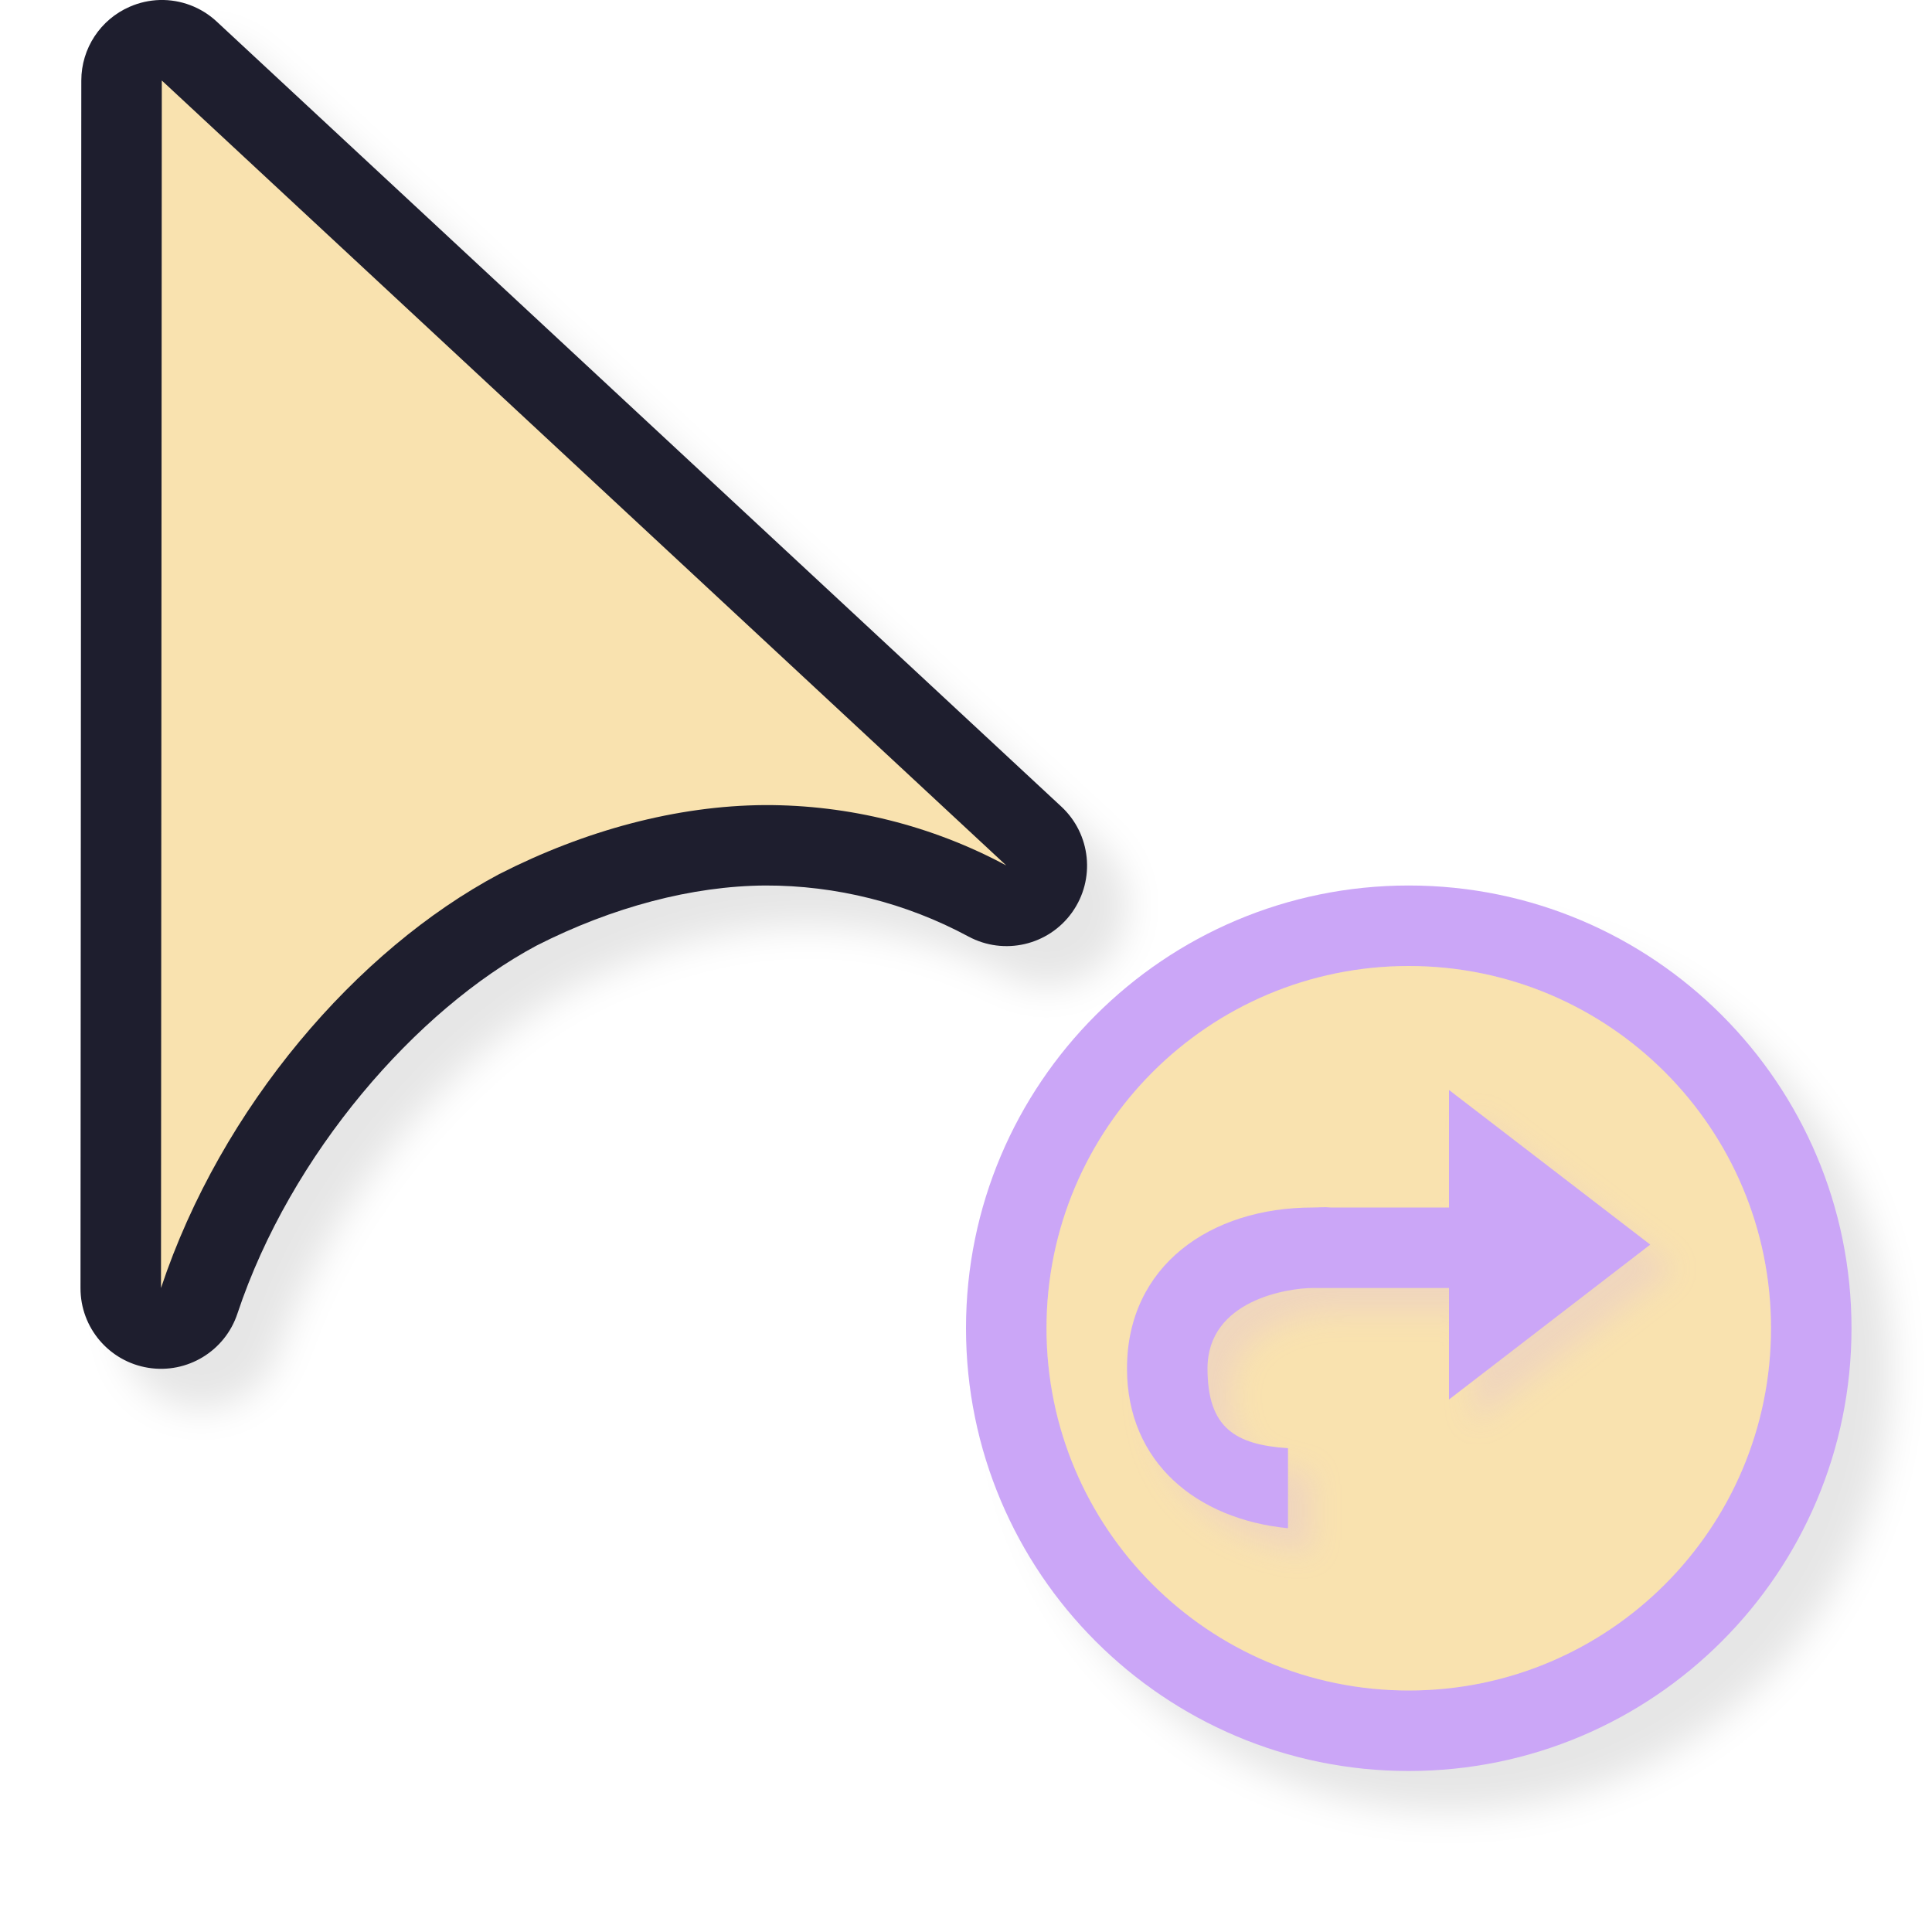
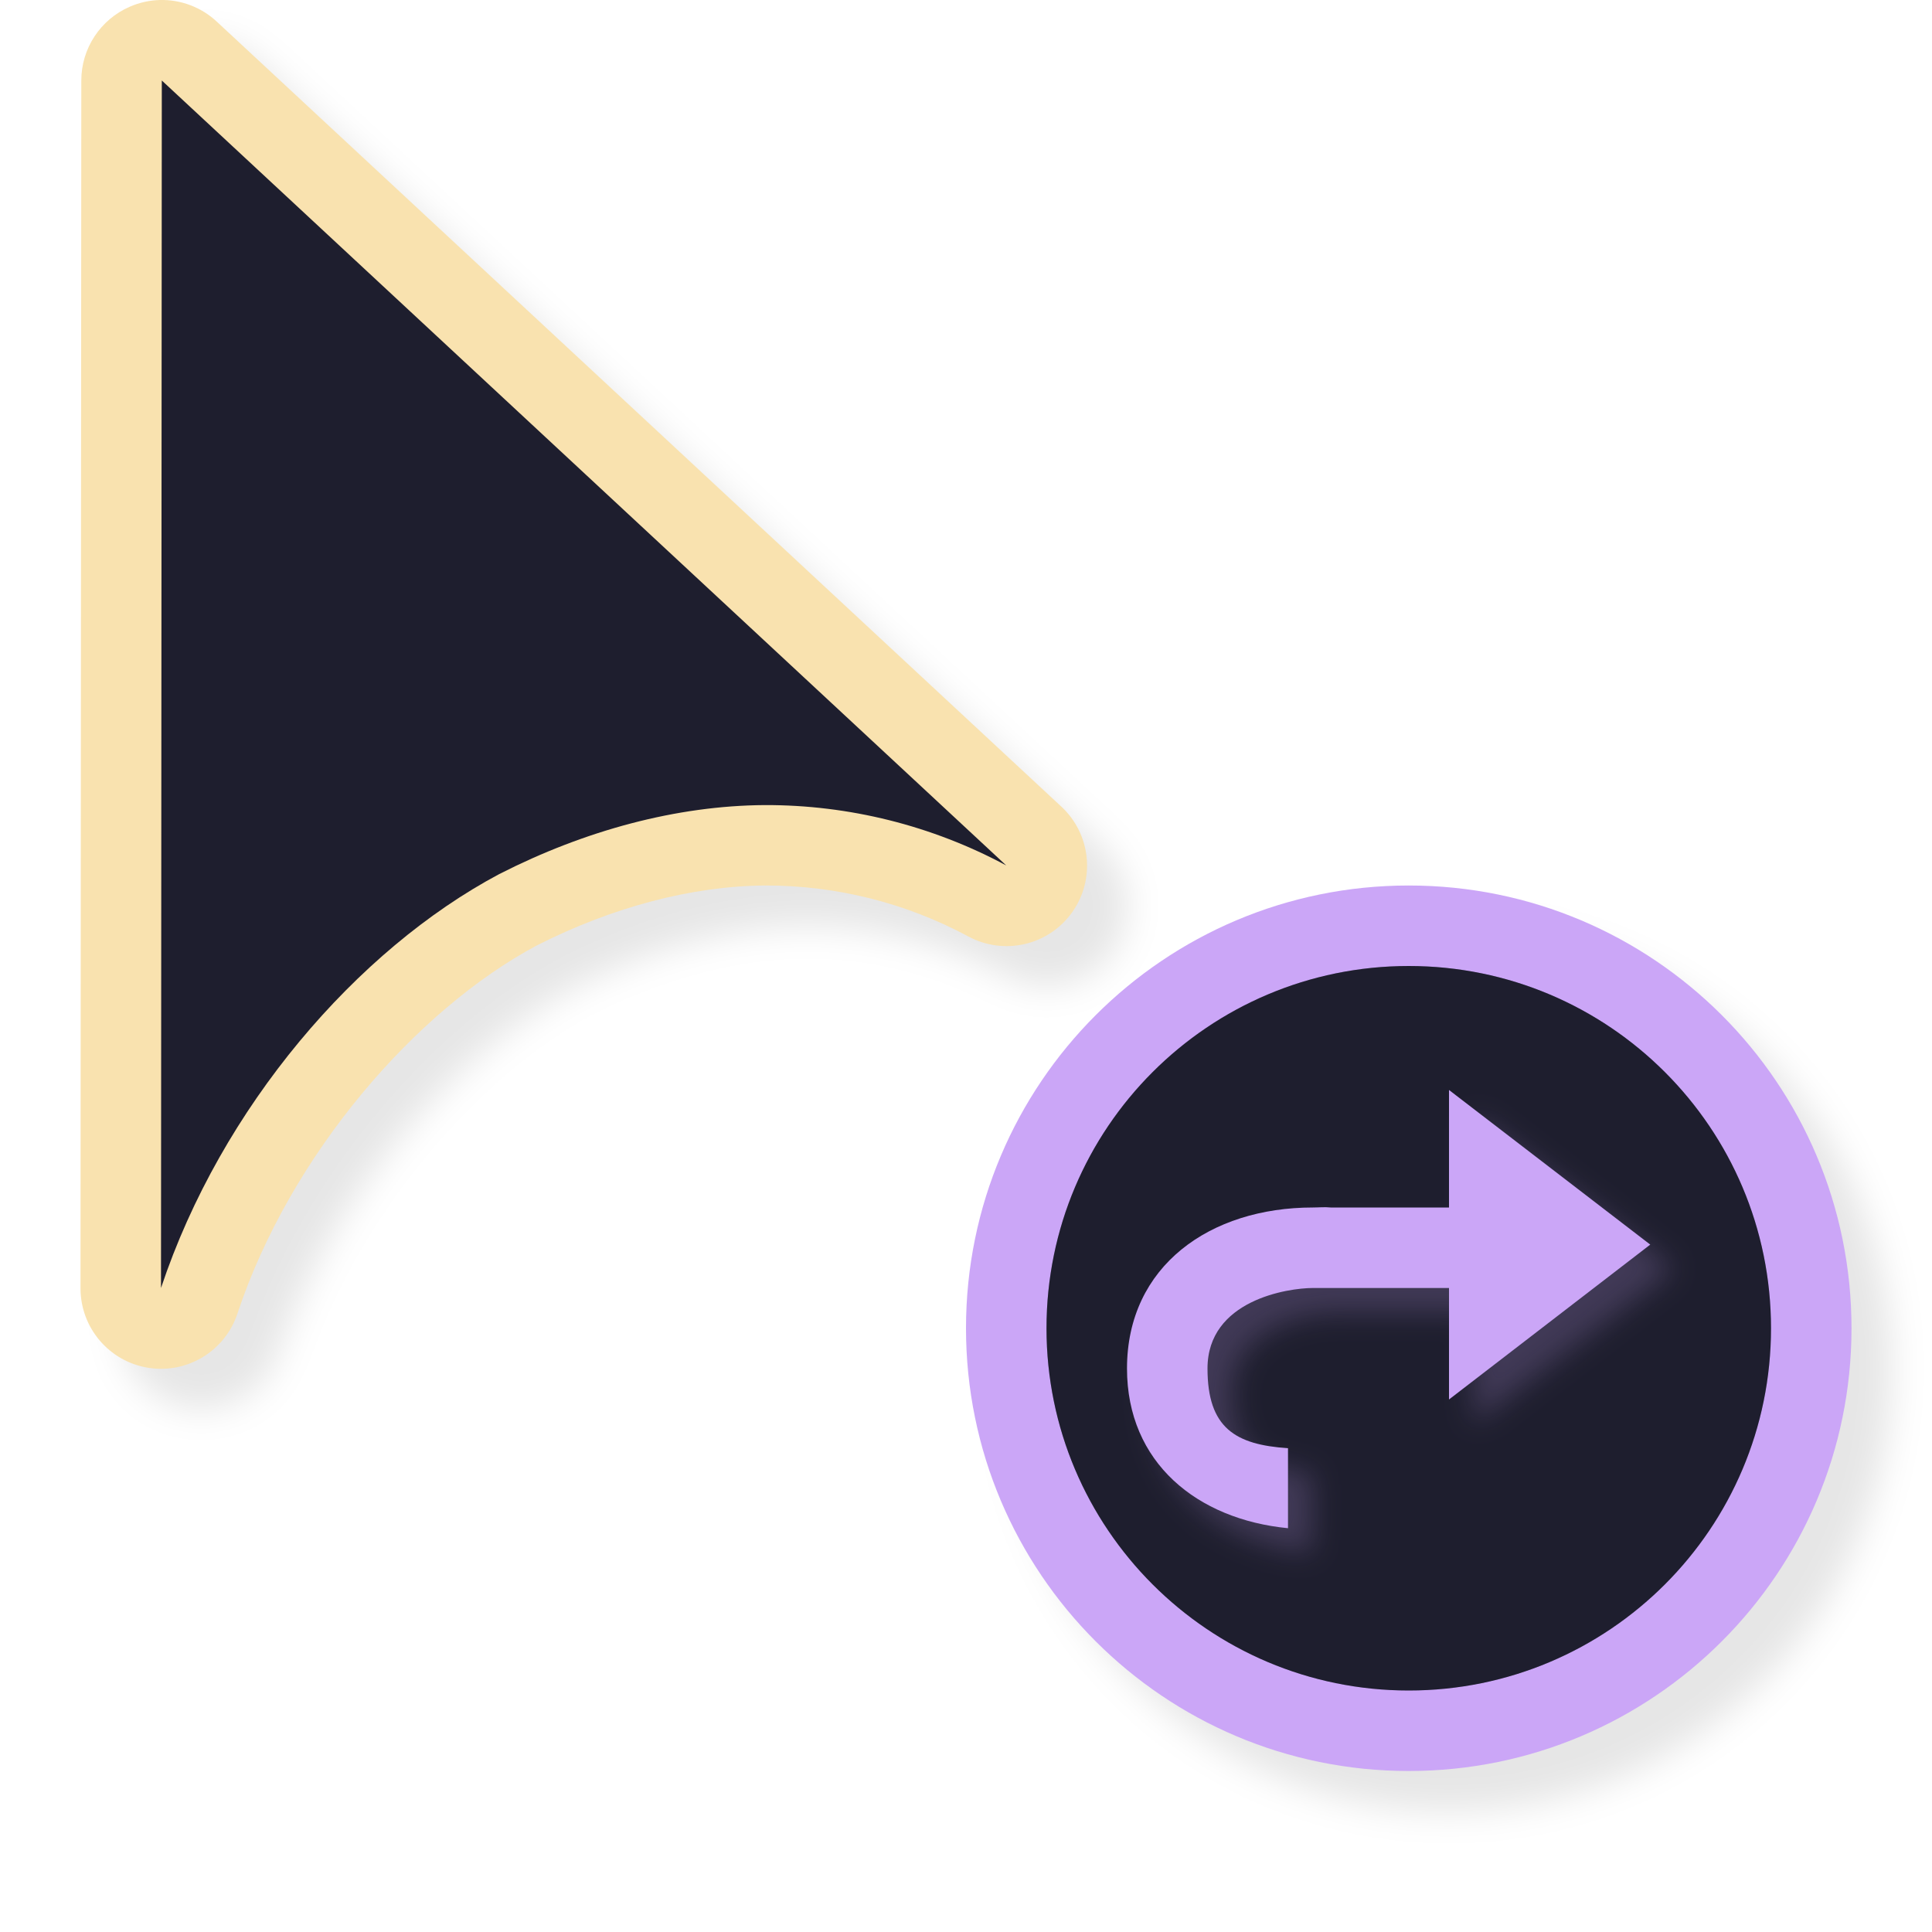
<svg xmlns="http://www.w3.org/2000/svg" width="24" height="24">
  <defs>
    <filter id="a" width="1.047" height="1.047" x="-.024" y="-.024" style="color-interpolation-filters:sRGB">
      <feGaussianBlur stdDeviation=".216" />
    </filter>
    <filter id="c" width="1.127" height="1.152" x="-.064" y="-.076" style="color-interpolation-filters:sRGB">
      <feGaussianBlur stdDeviation=".172" />
    </filter>
  </defs>
  <path d="M2.486.5a1 1 0 0 0-.375.084 1 1 0 0 0-.601.916l-.01 15a1 1 0 0 0 1.95.316c.661-1.985 2.225-3.774 3.716-4.57.941-.478 1.93-.74 2.84-.746a5.3 5.3 0 0 1 2.523.633 1 1 0 0 0 1.153-1.615L3.192.768A1 1 0 0 0 2.485.5M18 11.5a5.5 5.5 0 0 0-5.5 5.5 5.5 5.5 0 0 0 5.5 5.5 5.5 5.5 0 0 0 5.5-5.5 5.5 5.5 0 0 0-5.5-5.5" style="color:#000;fill:#000;fill-opacity:1;stroke-linecap:round;stroke-linejoin:round;-inkscape-stroke:none;opacity:.1;filter:url(#a)" />
-   <path d="M1.986 0a1 1 0 0 0-.375.084A1 1 0 0 0 1.01 1L1 16a1 1 0 0 0 1.95.316c.661-1.985 2.225-3.774 3.716-4.57.941-.478 1.93-.74 2.84-.746a5.3 5.3 0 0 1 2.523.633 1 1 0 0 0 1.153-1.615L2.692.268A1 1 0 0 0 1.985 0" style="color:#000;fill:#1e1e2e;stroke-linecap:round;stroke-linejoin:round;-inkscape-stroke:none;fill-opacity:1" />
+   <path d="M1.986 0a1 1 0 0 0-.375.084A1 1 0 0 0 1.01 1L1 16a1 1 0 0 0 1.95.316c.661-1.985 2.225-3.774 3.716-4.57.941-.478 1.93-.74 2.84-.746a5.3 5.3 0 0 1 2.523.633 1 1 0 0 0 1.153-1.615L2.692.268A1 1 0 0 0 1.985 0" style="color:#000;fill:#f9e2af;stroke-linecap:round;stroke-linejoin:round;-inkscape-stroke:none;fill-opacity:1" />
  <path d="M23 16.5a5.5 5.5 0 0 1-5.5 5.5 5.5 5.5 0 0 1-5.5-5.5 5.5 5.5 0 0 1 5.5-5.5 5.5 5.5 0 0 1 5.5 5.5" style="fill:#cba6f7;fill-opacity:1;stroke:none;stroke-width:2;stroke-linecap:round;stroke-linejoin:round;stroke-miterlimit:4;stroke-dasharray:none;stroke-opacity:1" />
-   <path d="M22 16.5a4.5 4.5 0 0 1-4.5 4.5 4.5 4.5 0 0 1-4.5-4.5 4.5 4.5 0 0 1 4.5-4.5 4.5 4.5 0 0 1 4.5 4.5" style="fill:#f9e2af;fill-opacity:1;stroke:none;stroke-width:1.636;stroke-linecap:round;stroke-linejoin:round;stroke-miterlimit:4;stroke-dasharray:none;stroke-opacity:1" />
-   <path d="M22 16.5a4.5 4.5 0 0 1-4.5 4.5 4.5 4.5 0 0 1-4.5-4.5 4.5 4.5 0 0 1 4.5-4.5 4.5 4.5 0 0 1 4.5 4.5" style="opacity:.2;fill:#f9e2af;fill-opacity:1;stroke:none;stroke-width:1.636;stroke-linecap:round;stroke-linejoin:round;stroke-miterlimit:4;stroke-dasharray:none;stroke-opacity:1" />
-   <path d="M2.01 1 2 16c.75-2.25 2.435-4.202 4.202-5.142 1.065-.543 2.203-.85 3.298-.857a6.3 6.3 0 0 1 3 .75z" style="fill:#f9e2af;fill-opacity:1;stroke:none;stroke-width:1.259;stroke-linecap:round;stroke-linejoin:round;stroke-miterlimit:4;stroke-dasharray:none;stroke-opacity:1" />
+   <path d="M22 16.5a4.5 4.5 0 0 1-4.5 4.5 4.5 4.5 0 0 1-4.5-4.5 4.5 4.5 0 0 1 4.5-4.5 4.5 4.5 0 0 1 4.5 4.5" style="fill:#1e1e2e;fill-opacity:1;stroke:none;stroke-width:1.636;stroke-linecap:round;stroke-linejoin:round;stroke-miterlimit:4;stroke-dasharray:none;stroke-opacity:1" />
+   <path d="M22 16.5a4.5 4.5 0 0 1-4.5 4.5 4.5 4.5 0 0 1-4.5-4.5 4.5 4.5 0 0 1 4.5-4.5 4.5 4.5 0 0 1 4.5 4.5" style="opacity:.2;fill:#1e1e2e;fill-opacity:1;stroke:none;stroke-width:1.636;stroke-linecap:round;stroke-linejoin:round;stroke-miterlimit:4;stroke-dasharray:none;stroke-opacity:1" />
+   <path d="M2.01 1 2 16c.75-2.25 2.435-4.202 4.202-5.142 1.065-.543 2.203-.85 3.298-.857a6.3 6.3 0 0 1 3 .75z" style="fill:#1e1e2e;fill-opacity:1;stroke:none;stroke-width:1.259;stroke-linecap:round;stroke-linejoin:round;stroke-miterlimit:4;stroke-dasharray:none;stroke-opacity:1" />
  <path d="M18.3 13.839v1.46h-1.47c-.075-.007-.147.002-.221 0-1.275 0-2.309.726-2.309 2 0 1.17.872 1.875 2 1.985v-.994c-.652-.043-1-.25-1-.99 0-.85 1-1 1.309-1H18.3v1.384l2.5-1.923z" style="opacity:.2;fill:#cba6f7;fill-opacity:1;fill-rule:evenodd;stroke-width:.769;filter:url(#c)" />
  <path d="M18 13.54V15h-1.47c-.075-.008-.147 0-.221 0-1.275 0-2.309.725-2.309 2 0 1.17.872 1.874 2 1.984v-.994c-.652-.043-1-.25-1-.99 0-.85 1-1 1.309-1H18v1.385l2.5-1.924z" style="fill:#cba6f7;fill-opacity:1;fill-rule:evenodd;stroke-width:.769" />
</svg>
